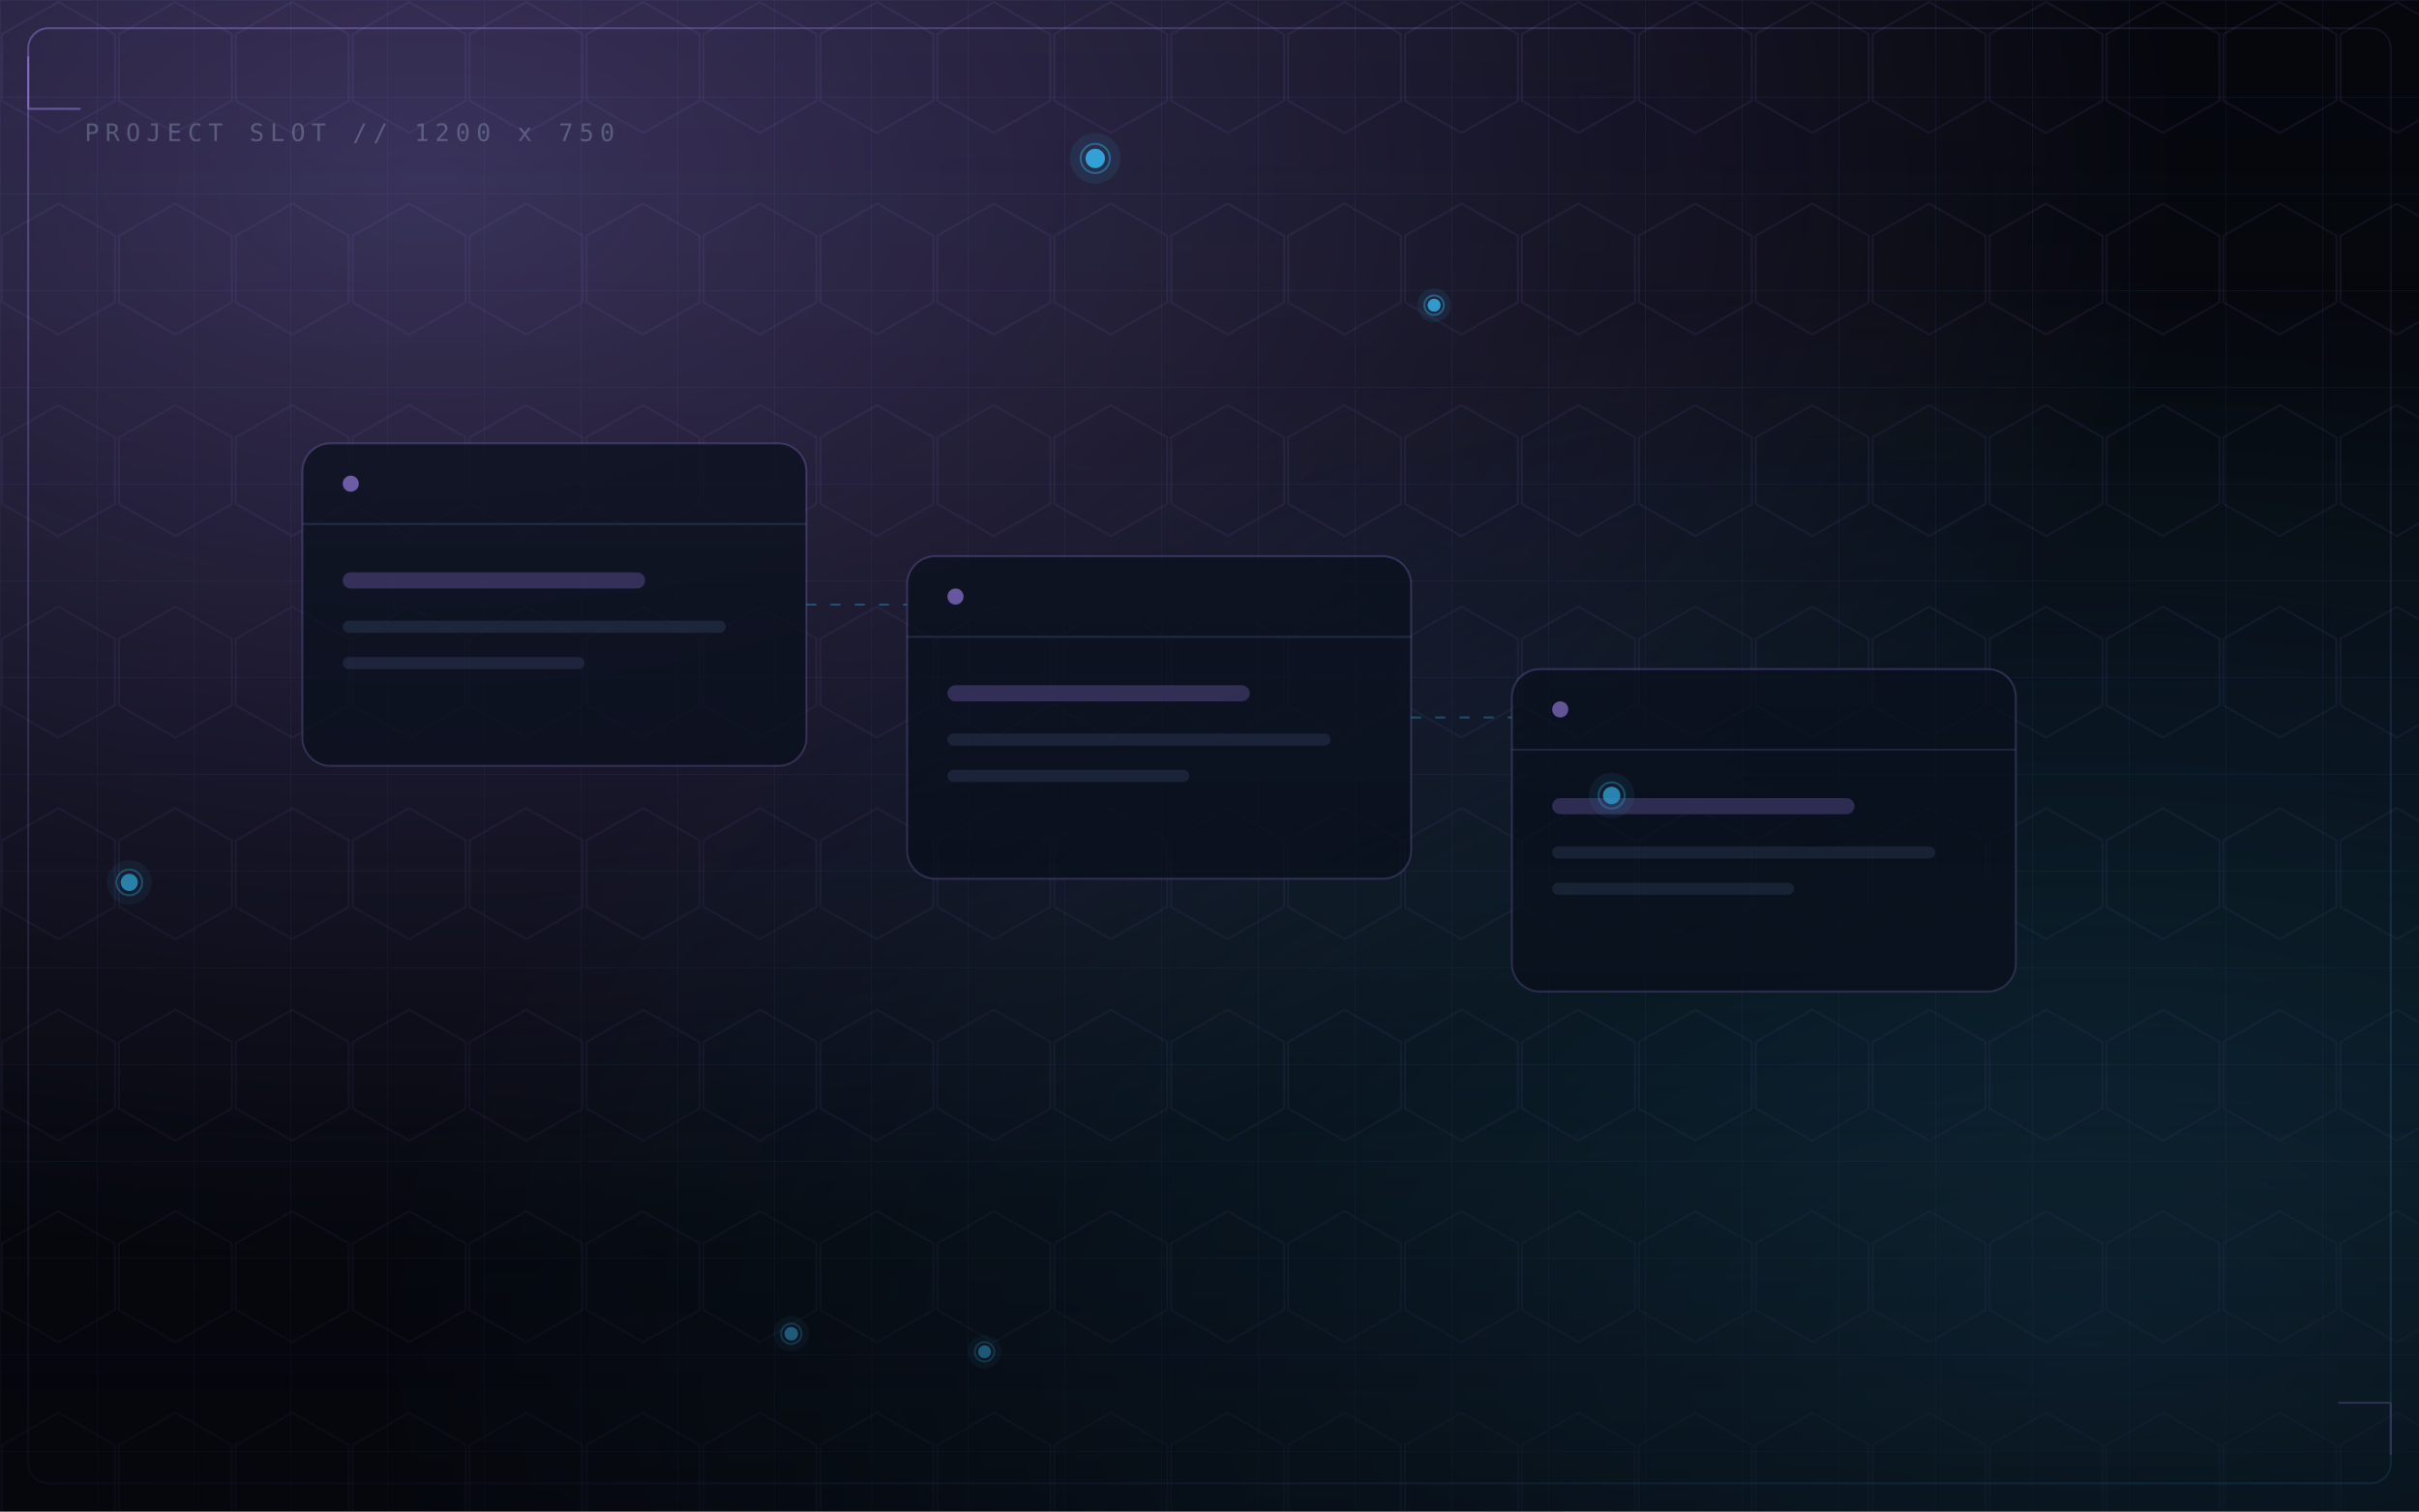
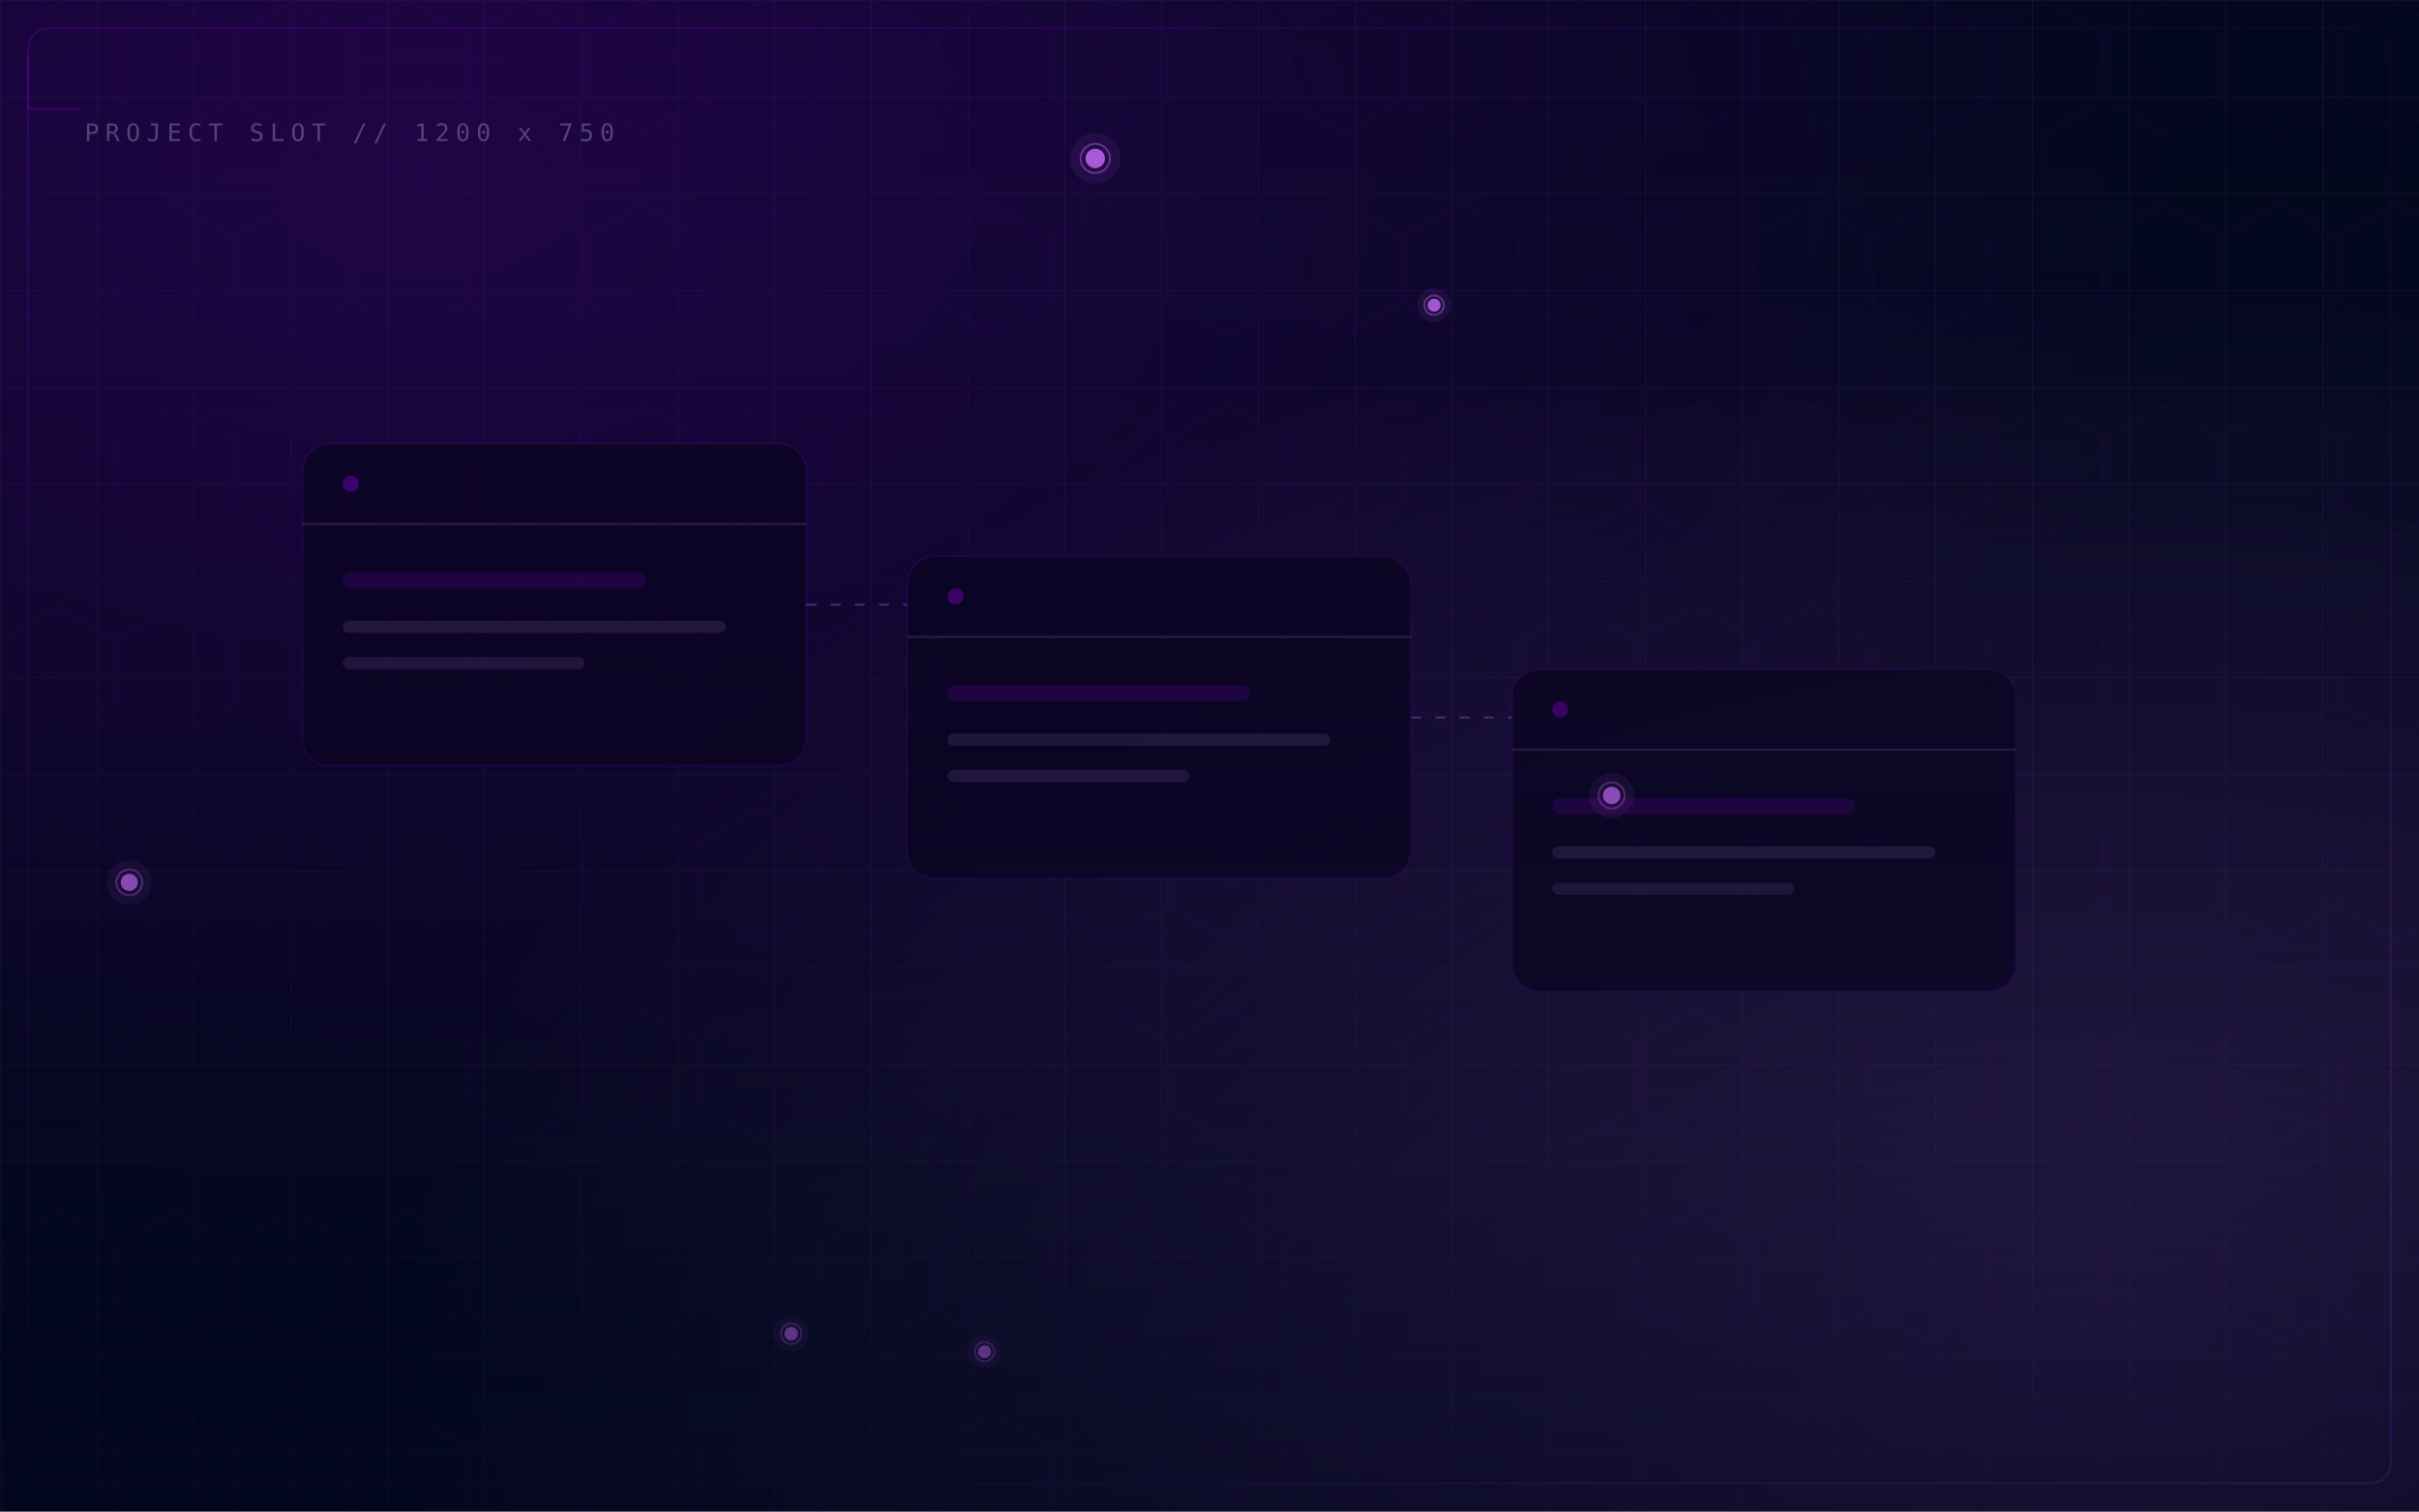
<svg xmlns="http://www.w3.org/2000/svg" viewBox="0 0 1200 750" width="1200" height="750" role="img" aria-label="Decorative project thumbnail">
  <defs>
    <radialGradient id="glowA" cx="18%" cy="12%" r="72%">
-       <stop offset="0" stop-color="#a78bfa" stop-opacity=".34" />
-       <stop offset="1" stop-color="#a78bfa" stop-opacity="0" />
+       <stop offset="0" stop-color="#5c0099" stop-opacity=".34" />
+       <stop offset="1" stop-color="#5c0099" stop-opacity="0" />
    </radialGradient>
    <radialGradient id="glowB" cx="86%" cy="88%" r="70%">
-       <stop offset="0" stop-color="#38bdf8" stop-opacity=".24" />
-       <stop offset="1" stop-color="#38bdf8" stop-opacity="0" />
+       <stop offset="0" stop-color="#c86bfa" stop-opacity=".24" />
+       <stop offset="1" stop-color="#c86bfa" stop-opacity="0" />
    </radialGradient>
    <linearGradient id="edge" x1="0" y1="0" x2="1" y2="1">
-       <stop offset="0" stop-color="#a78bfa" stop-opacity=".55" />
-       <stop offset=".55" stop-color="#a78bfa" stop-opacity=".08" />
-       <stop offset="1" stop-color="#38bdf8" stop-opacity=".4" />
+       <stop offset="0" stop-color="#5c0099" stop-opacity=".55" />
+       <stop offset=".55" stop-color="#5c0099" stop-opacity=".08" />
+       <stop offset="1" stop-color="#c86bfa" stop-opacity=".4" />
    </linearGradient>
    <pattern id="gridP" width="48" height="48" patternUnits="userSpaceOnUse">
-       <path d="M48 0H0v48" fill="none" stroke="#8fb4ff" stroke-opacity=".06" />
+       <path d="M48 0H0v48" fill="none" stroke="#c9a2ff" stroke-opacity=".06" />
    </pattern>
    <pattern id="hexP" width="58" height="100" patternUnits="userSpaceOnUse">
-       <path d="M29 1 57 17v33L29 66 1 50V17Z" fill="none" stroke="#a78bfa" stroke-opacity=".1" />
+       <path d="M29 1 57 17v33L29 66 1 50V17Z" fill="none" stroke="#5c0099" stroke-opacity=".1" />
    </pattern>
    <linearGradient id="fade" x1="0" y1="0" x2="0" y2="1">
-       <stop offset="0" stop-color="#05070d" stop-opacity="0" />
-       <stop offset=".72" stop-color="#05070d" stop-opacity=".45" />
-       <stop offset="1" stop-color="#05070d" stop-opacity=".92" />
+       <stop offset="0" stop-color="#03071e" stop-opacity="0" />
+       <stop offset=".72" stop-color="#03071e" stop-opacity=".45" />
+       <stop offset="1" stop-color="#03071e" stop-opacity=".92" />
    </linearGradient>
  </defs>
-   <rect width="1200" height="750" fill="#05070d" />
+   <rect width="1200" height="750" fill="#03071e" />
  <rect width="1200" height="750" fill="url(#gridP)" />
  <rect width="1200" height="750" fill="url(#hexP)" opacity=".85" />
  <rect width="1200" height="750" fill="url(#glowA)" />
  <rect width="1200" height="750" fill="url(#glowB)" />
  <rect x="14" y="14" width="1172" height="722" rx="10" fill="none" stroke="url(#edge)" stroke-opacity=".7" />
-   <g stroke="#a78bfa" stroke-opacity=".5" fill="none" stroke-width="1">
+   <g stroke="#5c0099" stroke-opacity=".5" fill="none" stroke-width="1">
    <path d="M14 54h26M14 54v-26M1186 696h-26M1186 696v26" />
  </g>
  <g>
-     <rect x="150" y="220" width="250" height="160" rx="14" fill="#0b1220" fill-opacity=".78" stroke="#a78bfa" stroke-opacity=".28" />
-     <path d="M150 260h250" stroke="#8fb4ff" stroke-opacity=".18" />
-     <circle cx="174" cy="240" r="4" fill="#a78bfa" fill-opacity=".7" />
-     <rect x="170" y="284" width="150" height="8" rx="4" fill="#a78bfa" fill-opacity=".3" />
-     <rect x="170" y="308" width="190" height="6" rx="3" fill="#8fb4ff" fill-opacity=".14" />
-     <rect x="170" y="326" width="120" height="6" rx="3" fill="#8fb4ff" fill-opacity=".14" />
+     <rect x="150" y="220" width="250" height="160" rx="14" fill="#0b0522" fill-opacity=".78" stroke="#5c0099" stroke-opacity=".28" />
+     <path d="M150 260h250" stroke="#c9a2ff" stroke-opacity=".18" />
+     <circle cx="174" cy="240" r="4" fill="#5c0099" fill-opacity=".7" />
+     <rect x="170" y="284" width="150" height="8" rx="4" fill="#5c0099" fill-opacity=".3" />
+     <rect x="170" y="308" width="190" height="6" rx="3" fill="#c9a2ff" fill-opacity=".14" />
+     <rect x="170" y="326" width="120" height="6" rx="3" fill="#c9a2ff" fill-opacity=".14" />
  </g>
-   <path d="M400 300h50" stroke="#38bdf8" stroke-opacity=".4" stroke-dasharray="5 7" />
+   <path d="M400 300h50" stroke="#c86bfa" stroke-opacity=".4" stroke-dasharray="5 7" />
  <g>
-     <rect x="450" y="276" width="250" height="160" rx="14" fill="#0b1220" fill-opacity=".78" stroke="#a78bfa" stroke-opacity=".28" />
-     <path d="M450 316h250" stroke="#8fb4ff" stroke-opacity=".18" />
-     <circle cx="474" cy="296" r="4" fill="#a78bfa" fill-opacity=".7" />
-     <rect x="470" y="340" width="150" height="8" rx="4" fill="#a78bfa" fill-opacity=".3" />
-     <rect x="470" y="364" width="190" height="6" rx="3" fill="#8fb4ff" fill-opacity=".14" />
-     <rect x="470" y="382" width="120" height="6" rx="3" fill="#8fb4ff" fill-opacity=".14" />
+     <rect x="450" y="276" width="250" height="160" rx="14" fill="#0b0522" fill-opacity=".78" stroke="#5c0099" stroke-opacity=".28" />
+     <path d="M450 316h250" stroke="#c9a2ff" stroke-opacity=".18" />
+     <circle cx="474" cy="296" r="4" fill="#5c0099" fill-opacity=".7" />
+     <rect x="470" y="340" width="150" height="8" rx="4" fill="#5c0099" fill-opacity=".3" />
+     <rect x="470" y="364" width="190" height="6" rx="3" fill="#c9a2ff" fill-opacity=".14" />
+     <rect x="470" y="382" width="120" height="6" rx="3" fill="#c9a2ff" fill-opacity=".14" />
  </g>
-   <path d="M700 356h50" stroke="#38bdf8" stroke-opacity=".4" stroke-dasharray="5 7" />
+   <path d="M700 356h50" stroke="#c86bfa" stroke-opacity=".4" stroke-dasharray="5 7" />
  <g>
-     <rect x="750" y="332" width="250" height="160" rx="14" fill="#0b1220" fill-opacity=".78" stroke="#a78bfa" stroke-opacity=".28" />
-     <path d="M750 372h250" stroke="#8fb4ff" stroke-opacity=".18" />
-     <circle cx="774" cy="352" r="4" fill="#a78bfa" fill-opacity=".7" />
-     <rect x="770" y="396" width="150" height="8" rx="4" fill="#a78bfa" fill-opacity=".3" />
-     <rect x="770" y="420" width="190" height="6" rx="3" fill="#8fb4ff" fill-opacity=".14" />
-     <rect x="770" y="438" width="120" height="6" rx="3" fill="#8fb4ff" fill-opacity=".14" />
+     <rect x="750" y="332" width="250" height="160" rx="14" fill="#0b0522" fill-opacity=".78" stroke="#5c0099" stroke-opacity=".28" />
+     <path d="M750 372h250" stroke="#c9a2ff" stroke-opacity=".18" />
+     <circle cx="774" cy="352" r="4" fill="#5c0099" fill-opacity=".7" />
+     <rect x="770" y="396" width="150" height="8" rx="4" fill="#5c0099" fill-opacity=".3" />
+     <rect x="770" y="420" width="190" height="6" rx="3" fill="#c9a2ff" fill-opacity=".14" />
+     <rect x="770" y="438" width="120" height="6" rx="3" fill="#c9a2ff" fill-opacity=".14" />
  </g>
  <g>
-     <circle cx="488.41" cy="670.74" r="8.35" fill="#38bdf8" fill-opacity=".09" />
-     <circle cx="488.41" cy="670.74" r="4.82" fill="none" stroke="#38bdf8" stroke-opacity=".4" />
-     <circle cx="488.41" cy="670.74" r="3.21" fill="#38bdf8" fill-opacity=".85" />
+     <circle cx="488.41" cy="670.74" r="8.35" fill="#c86bfa" fill-opacity=".09" />
+     <circle cx="488.41" cy="670.74" r="4.82" fill="none" stroke="#c86bfa" stroke-opacity=".4" />
+     <circle cx="488.41" cy="670.74" r="3.21" fill="#c86bfa" fill-opacity=".85" />
  </g>
  <g>
-     <circle cx="543.32" cy="78.61" r="12.55" fill="#38bdf8" fill-opacity=".09" />
-     <circle cx="543.32" cy="78.61" r="7.24" fill="none" stroke="#38bdf8" stroke-opacity=".4" />
-     <circle cx="543.32" cy="78.61" r="4.83" fill="#38bdf8" fill-opacity=".85" />
+     <circle cx="543.32" cy="78.61" r="12.55" fill="#c86bfa" fill-opacity=".09" />
+     <circle cx="543.32" cy="78.61" r="7.24" fill="none" stroke="#c86bfa" stroke-opacity=".4" />
+     <circle cx="543.32" cy="78.61" r="4.83" fill="#c86bfa" fill-opacity=".85" />
  </g>
  <g>
-     <circle cx="799.49" cy="394.69" r="11.26" fill="#38bdf8" fill-opacity=".09" />
-     <circle cx="799.49" cy="394.69" r="6.49" fill="none" stroke="#38bdf8" stroke-opacity=".4" />
-     <circle cx="799.49" cy="394.69" r="4.33" fill="#38bdf8" fill-opacity=".85" />
+     <circle cx="799.49" cy="394.69" r="11.26" fill="#c86bfa" fill-opacity=".09" />
+     <circle cx="799.49" cy="394.69" r="6.49" fill="none" stroke="#c86bfa" stroke-opacity=".4" />
+     <circle cx="799.49" cy="394.69" r="4.33" fill="#c86bfa" fill-opacity=".85" />
  </g>
  <g>
-     <circle cx="711.42" cy="151.44" r="8.37" fill="#38bdf8" fill-opacity=".09" />
-     <circle cx="711.42" cy="151.44" r="4.83" fill="none" stroke="#38bdf8" stroke-opacity=".4" />
-     <circle cx="711.42" cy="151.44" r="3.22" fill="#38bdf8" fill-opacity=".85" />
+     <circle cx="711.42" cy="151.44" r="8.37" fill="#c86bfa" fill-opacity=".09" />
+     <circle cx="711.42" cy="151.44" r="4.83" fill="none" stroke="#c86bfa" stroke-opacity=".4" />
+     <circle cx="711.42" cy="151.44" r="3.22" fill="#c86bfa" fill-opacity=".85" />
  </g>
  <g>
-     <circle cx="64.13" cy="437.83" r="11.08" fill="#38bdf8" fill-opacity=".09" />
-     <circle cx="64.13" cy="437.83" r="6.39" fill="none" stroke="#38bdf8" stroke-opacity=".4" />
-     <circle cx="64.13" cy="437.83" r="4.26" fill="#38bdf8" fill-opacity=".85" />
+     <circle cx="64.13" cy="437.83" r="11.08" fill="#c86bfa" fill-opacity=".09" />
+     <circle cx="64.13" cy="437.83" r="6.39" fill="none" stroke="#c86bfa" stroke-opacity=".4" />
+     <circle cx="64.13" cy="437.83" r="4.26" fill="#c86bfa" fill-opacity=".85" />
  </g>
  <g>
-     <circle cx="392.52" cy="661.79" r="8.79" fill="#38bdf8" fill-opacity=".09" />
-     <circle cx="392.52" cy="661.79" r="5.07" fill="none" stroke="#38bdf8" stroke-opacity=".4" />
-     <circle cx="392.52" cy="661.79" r="3.38" fill="#38bdf8" fill-opacity=".85" />
+     <circle cx="392.52" cy="661.79" r="8.79" fill="#c86bfa" fill-opacity=".09" />
+     <circle cx="392.52" cy="661.79" r="5.07" fill="none" stroke="#c86bfa" stroke-opacity=".4" />
+     <circle cx="392.52" cy="661.79" r="3.38" fill="#c86bfa" fill-opacity=".85" />
  </g>
  <rect width="1200" height="750" fill="url(#fade)" opacity=".65" />
-   <text x="42" y="70" font-family="ui-monospace, SFMono-Regular, Menlo, Consolas, monospace" font-size="12" letter-spacing="3" fill="#93a4bf" fill-opacity="0.4" text-anchor="start">PROJECT SLOT // 1200 x 750</text>
+   <text x="42" y="70" font-family="ui-monospace, SFMono-Regular, Menlo, Consolas, monospace" font-size="12" letter-spacing="3" fill="#a89ec6" fill-opacity="0.4" text-anchor="start">PROJECT SLOT // 1200 x 750</text>
</svg>
